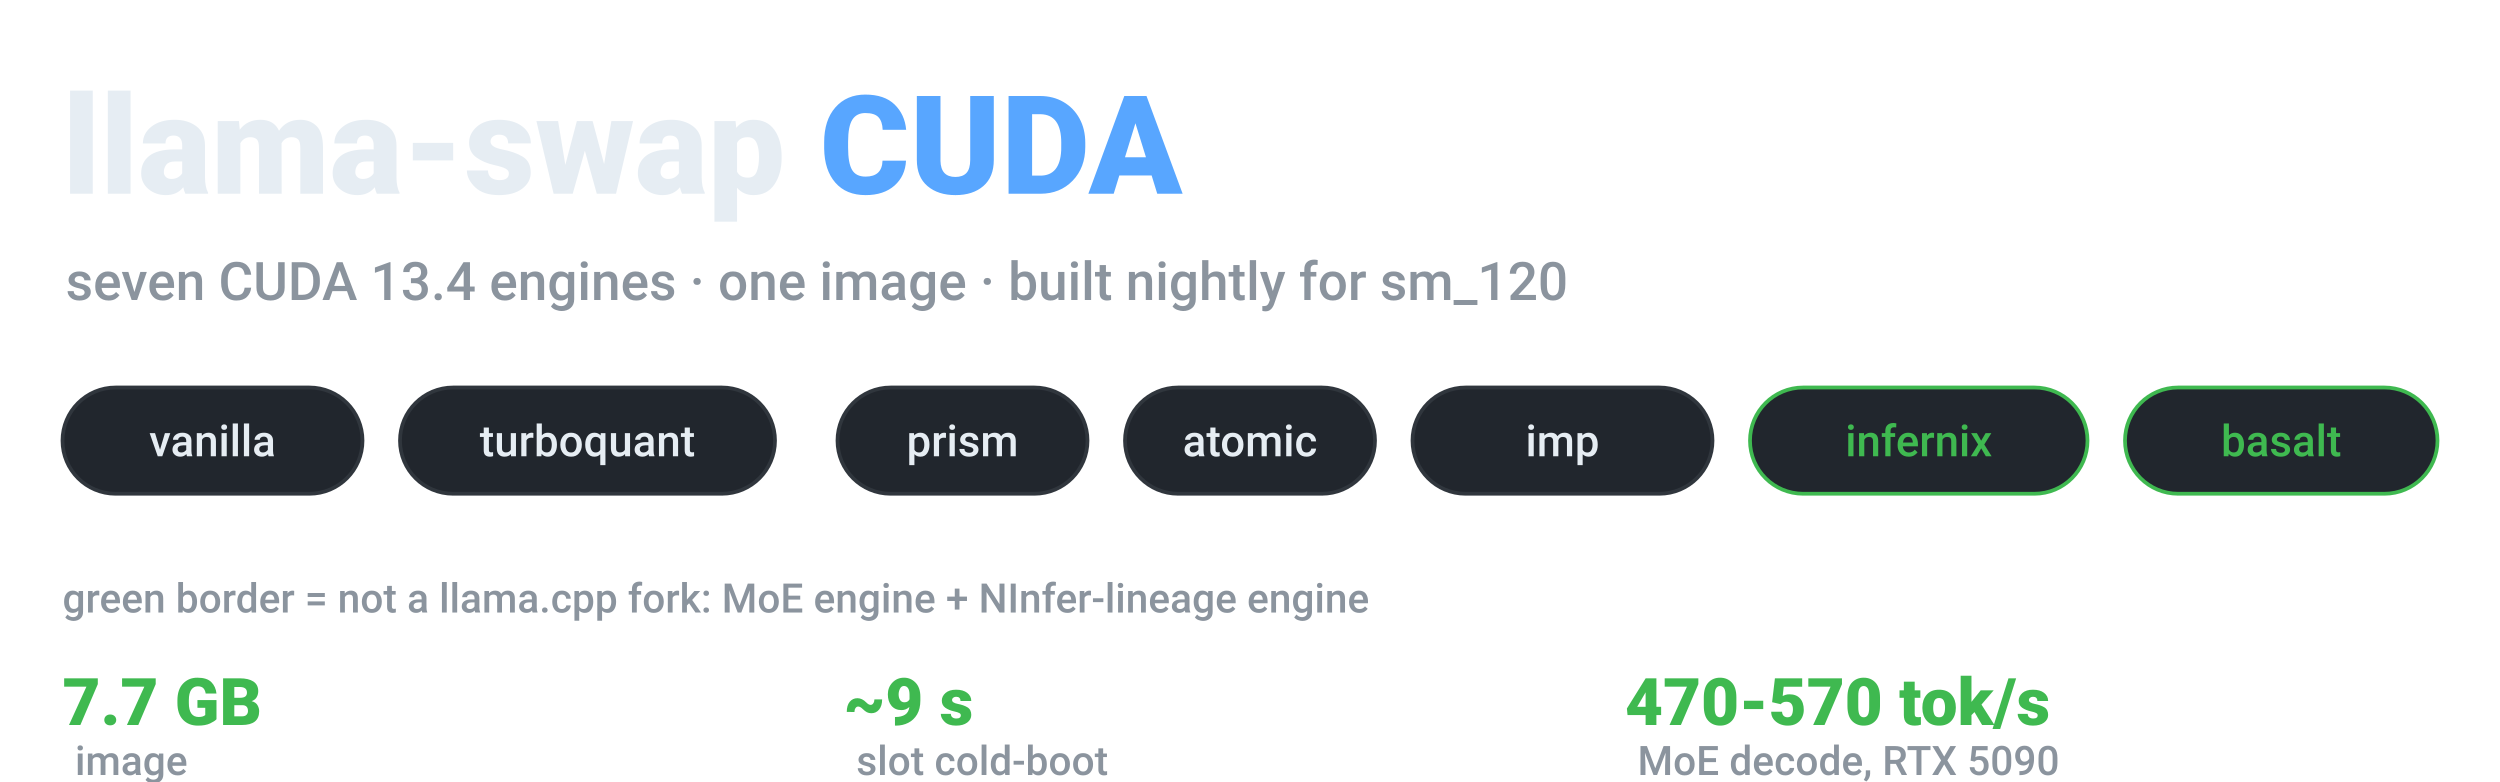
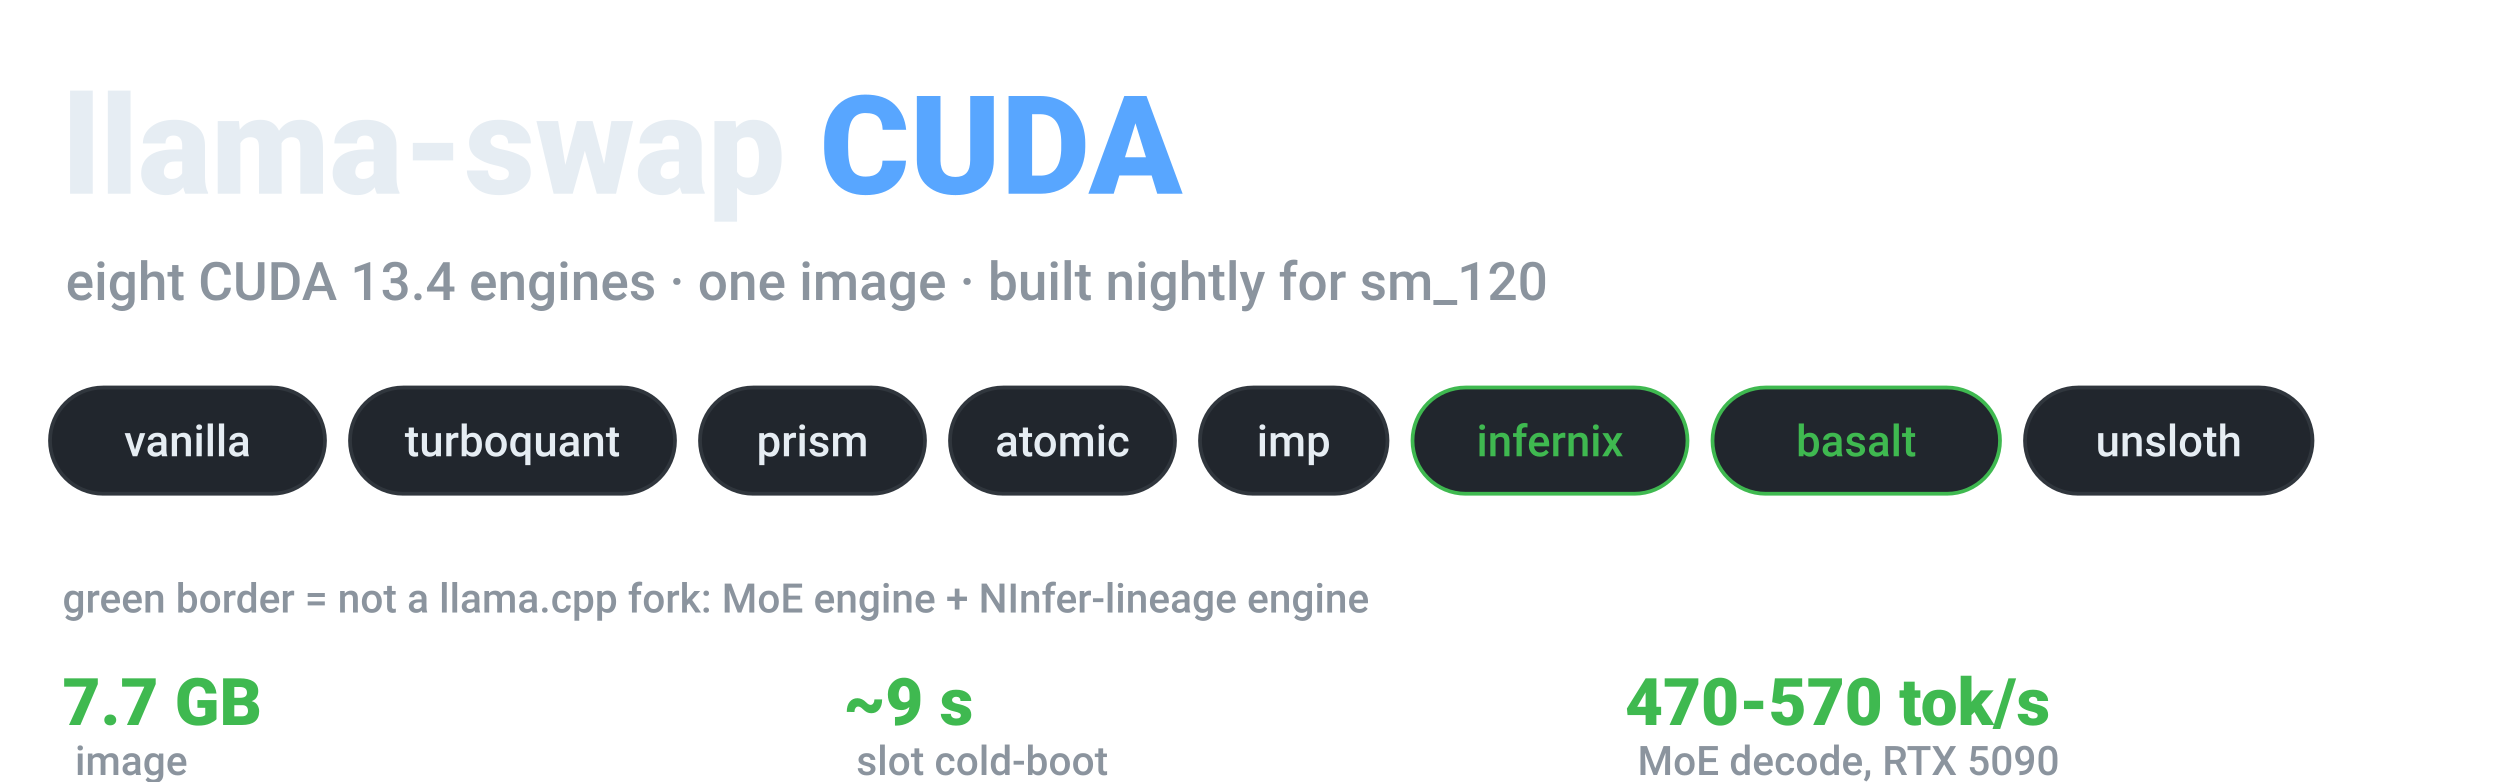
<svg xmlns="http://www.w3.org/2000/svg" viewBox="0 0 800 250" width="800" height="250">
  <style>text{font-family:system-ui,-apple-system,'Segoe UI',Roboto,'Helvetica Neue',Arial,sans-serif}</style>
  <text x="20" y="62" font-size="44" font-weight="800" fill="#e6edf3">llama-swap <tspan fill="#58a6ff">CUDA</tspan>
  </text>
-   <text x="21" y="96" font-size="17" font-weight="500" fill="#8b949e">seven CUDA 13.4 engines · one image · built nightly for sm_120</text>
-   <rect x="20" y="124" width="96" height="34" rx="17" fill="#21262d" stroke="#30363d" stroke-width="1.2" />
-   <text x="68.0" y="146" text-anchor="middle" font-size="14" font-weight="500" fill="#e6edf3">vanilla</text>
-   <rect x="128" y="124" width="120" height="34" rx="17" fill="#21262d" stroke="#30363d" stroke-width="1.2" />
-   <text x="188.0" y="146" text-anchor="middle" font-size="14" font-weight="500" fill="#e6edf3">turboquant</text>
-   <rect x="268" y="124" width="80" height="34" rx="17" fill="#21262d" stroke="#30363d" stroke-width="1.2" />
-   <text x="308.0" y="146" text-anchor="middle" font-size="14" font-weight="500" fill="#e6edf3">prism</text>
-   <rect x="360" y="124" width="80" height="34" rx="17" fill="#21262d" stroke="#30363d" stroke-width="1.2" />
-   <text x="400.0" y="146" text-anchor="middle" font-size="14" font-weight="500" fill="#e6edf3">atomic</text>
-   <rect x="452" y="124" width="96" height="34" rx="17" fill="#21262d" stroke="#30363d" stroke-width="1.2" />
-   <text x="500.0" y="146" text-anchor="middle" font-size="14" font-weight="500" fill="#e6edf3">imp</text>
-   <rect x="560" y="124" width="108" height="34" rx="17" fill="#21262d" stroke="#3fb950" stroke-width="1.2" />
-   <text x="614.0" y="146" text-anchor="middle" font-size="14" font-weight="500" fill="#3fb950">infernix</text>
-   <rect x="680" y="124" width="100" height="34" rx="17" fill="#21262d" stroke="#3fb950" stroke-width="1.2" />
-   <text x="730.0" y="146" text-anchor="middle" font-size="14" font-weight="500" fill="#3fb950">basalt</text>
+   <text x="21" y="96" font-size="17" font-weight="500" fill="#8b949e">eight CUDA 13.4 engines · one image · built nightly for sm_120</text>
+   <rect x="16" y="124" width="88" height="34" rx="17" fill="#21262d" stroke="#30363d" stroke-width="1.2" />
+   <text x="60.0" y="146" text-anchor="middle" font-size="14" font-weight="500" fill="#e6edf3">vanilla</text>
+   <rect x="112" y="124" width="104" height="34" rx="17" fill="#21262d" stroke="#30363d" stroke-width="1.2" />
+   <text x="164.0" y="146" text-anchor="middle" font-size="14" font-weight="500" fill="#e6edf3">turboquant</text>
+   <rect x="224" y="124" width="72" height="34" rx="17" fill="#21262d" stroke="#30363d" stroke-width="1.2" />
+   <text x="260.0" y="146" text-anchor="middle" font-size="14" font-weight="500" fill="#e6edf3">prism</text>
+   <rect x="304" y="124" width="72" height="34" rx="17" fill="#21262d" stroke="#30363d" stroke-width="1.2" />
+   <text x="340.0" y="146" text-anchor="middle" font-size="14" font-weight="500" fill="#e6edf3">atomic</text>
+   <rect x="384" y="124" width="60" height="34" rx="17" fill="#21262d" stroke="#30363d" stroke-width="1.2" />
+   <text x="414.0" y="146" text-anchor="middle" font-size="14" font-weight="500" fill="#e6edf3">imp</text>
+   <rect x="452" y="124" width="88" height="34" rx="17" fill="#21262d" stroke="#3fb950" stroke-width="1.2" />
+   <text x="496.0" y="146" text-anchor="middle" font-size="14" font-weight="500" fill="#3fb950">infernix</text>
+   <rect x="548" y="124" width="92" height="34" rx="17" fill="#21262d" stroke="#3fb950" stroke-width="1.2" />
+   <text x="594.0" y="146" text-anchor="middle" font-size="14" font-weight="500" fill="#3fb950">basalt</text>
+   <rect x="648" y="124" width="92" height="34" rx="17" fill="#21262d" stroke="#30363d" stroke-width="1.2" />
+   <text x="694.0" y="146" text-anchor="middle" font-size="14" font-weight="500" fill="#e6edf3">unsloth</text>
  <text x="20" y="196" font-size="13" font-weight="500" fill="#8b949e">green border = not a llama.cpp fork: MoE engine + NInfer-lineage engine</text>
  <text x="20" y="232" font-size="21" font-weight="800" fill="#3fb950">7.7 GB</text>
  <text x="24" y="248" font-size="13" font-weight="500" fill="#8b949e">image</text>
  <text x="270" y="232" font-size="21" font-weight="800" fill="#3fb950">~9 s</text>
  <text x="274" y="248" font-size="13" font-weight="500" fill="#8b949e">slot cold-boot</text>
  <text x="520" y="232" font-size="21" font-weight="800" fill="#3fb950">470-570 tok/s</text>
  <text x="524" y="248" font-size="13" font-weight="500" fill="#8b949e">MoE decode, RTX 5090</text>
</svg>
